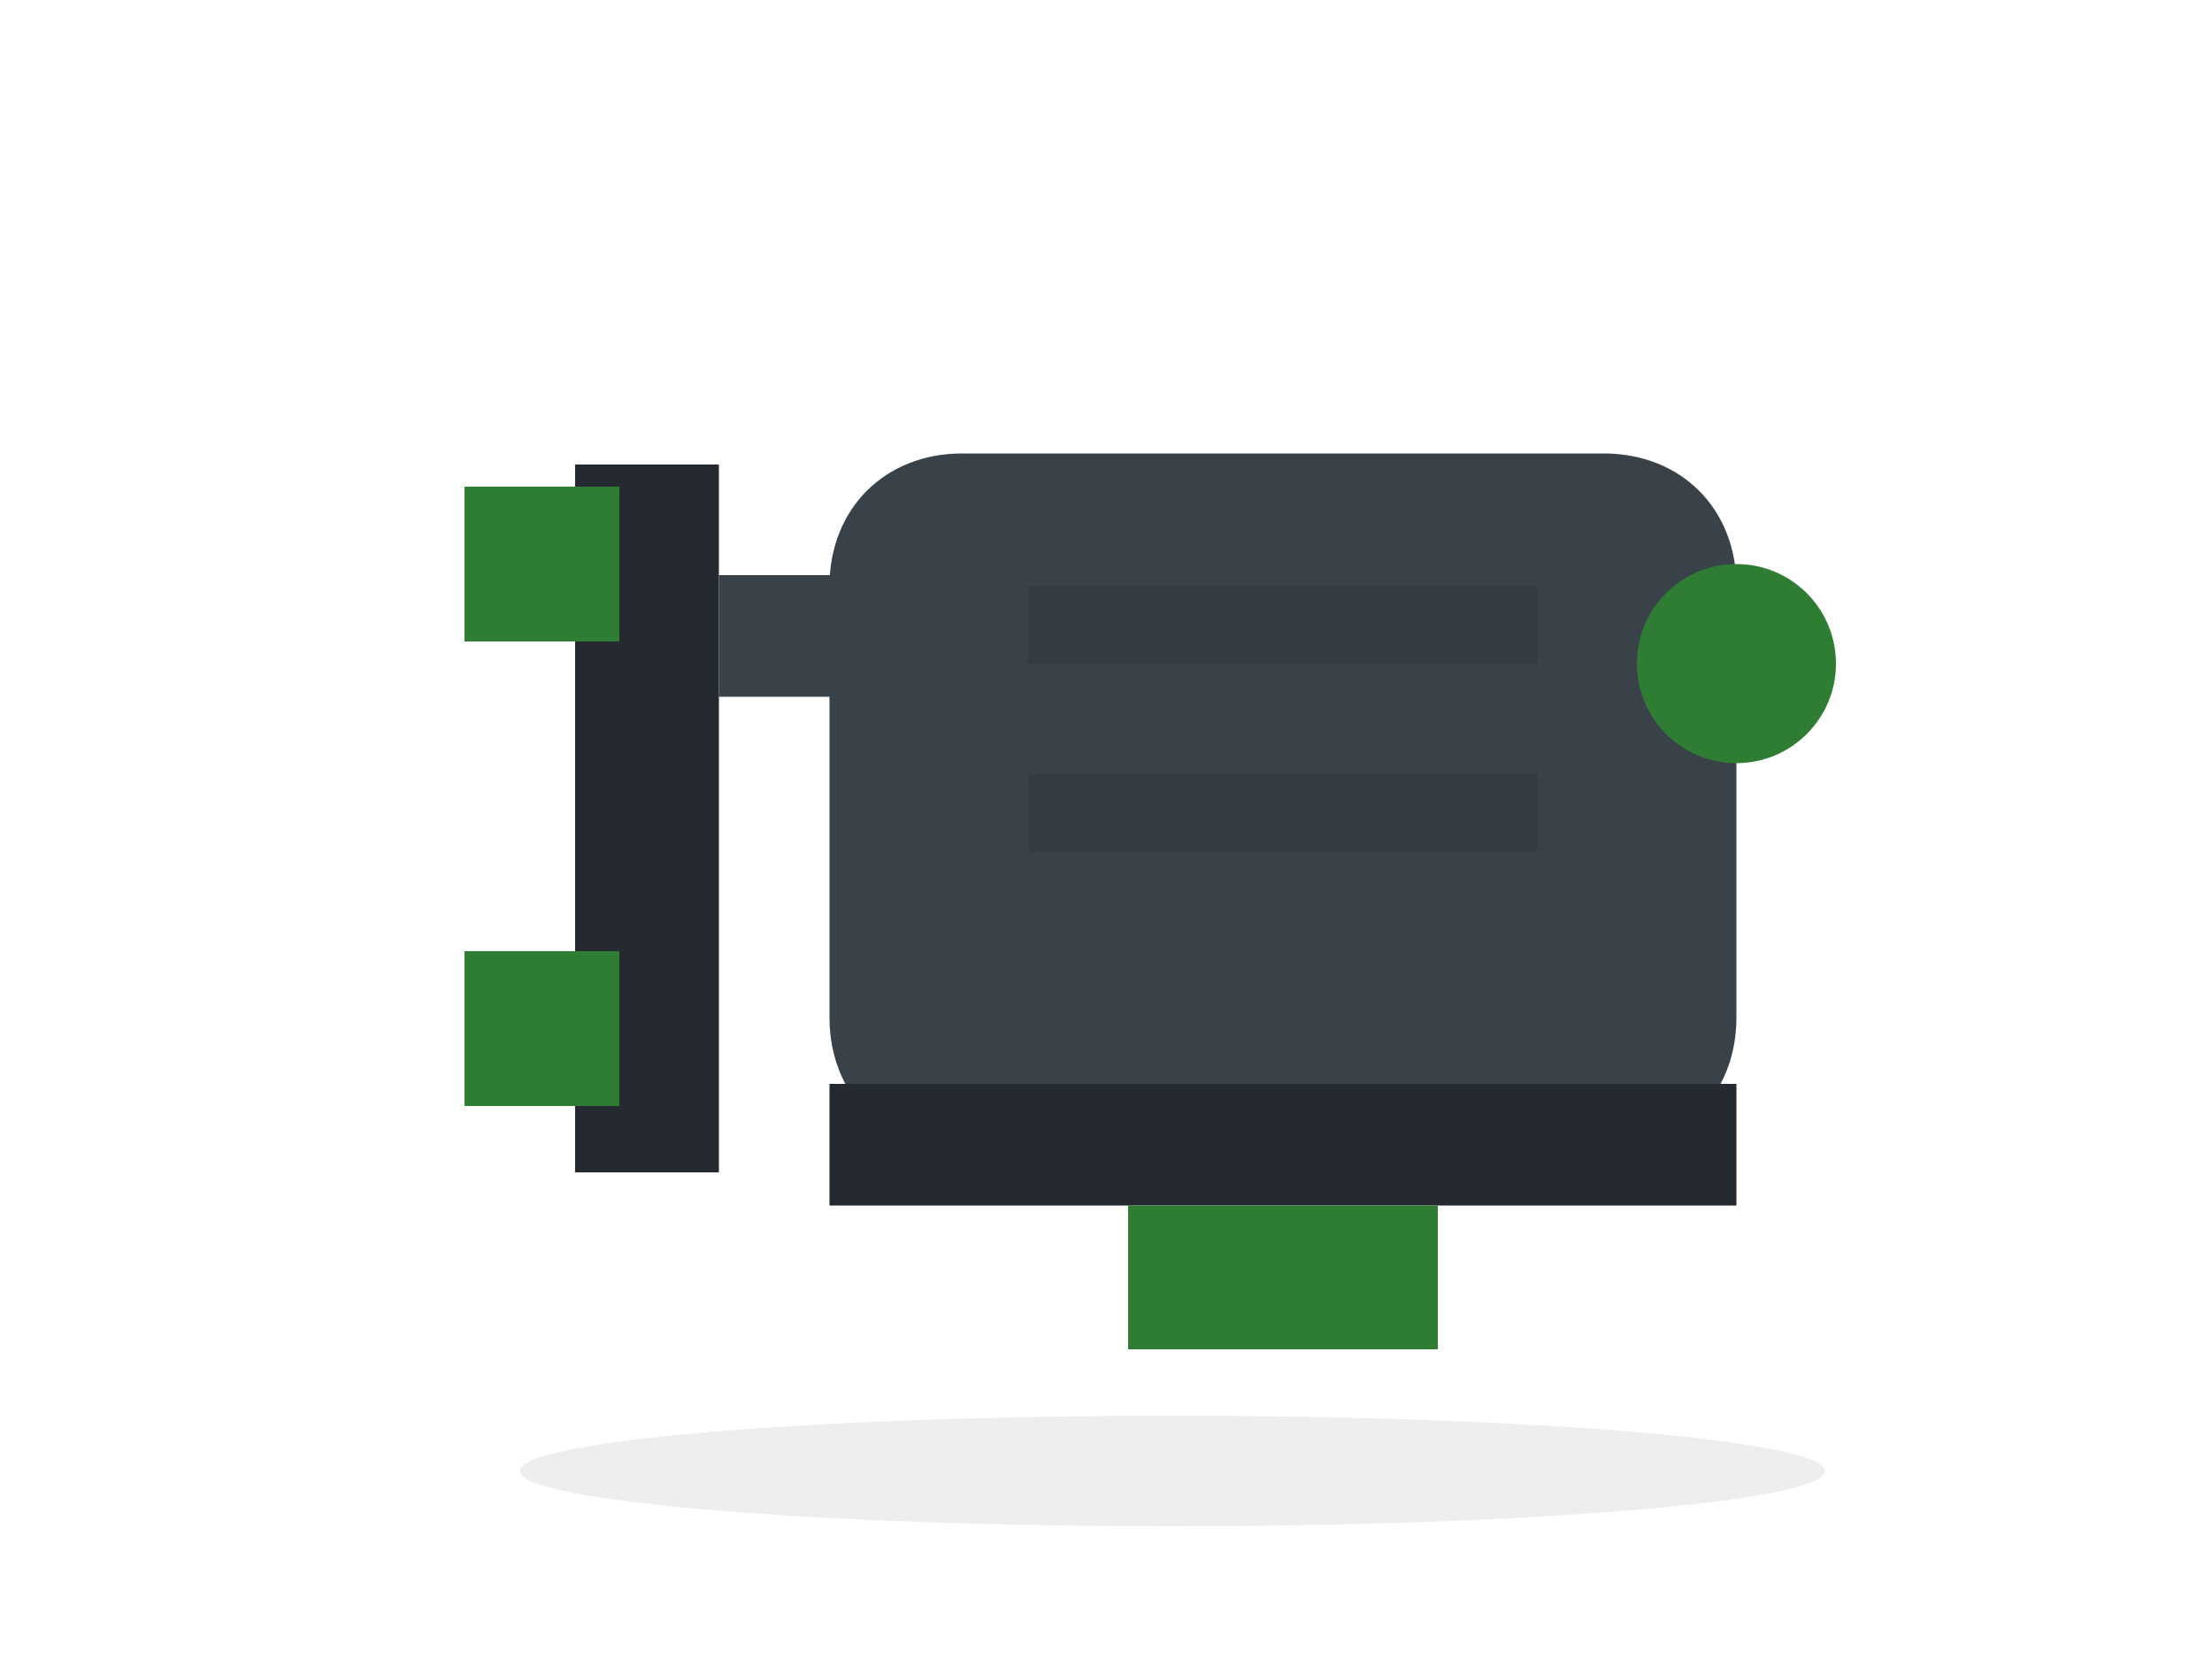
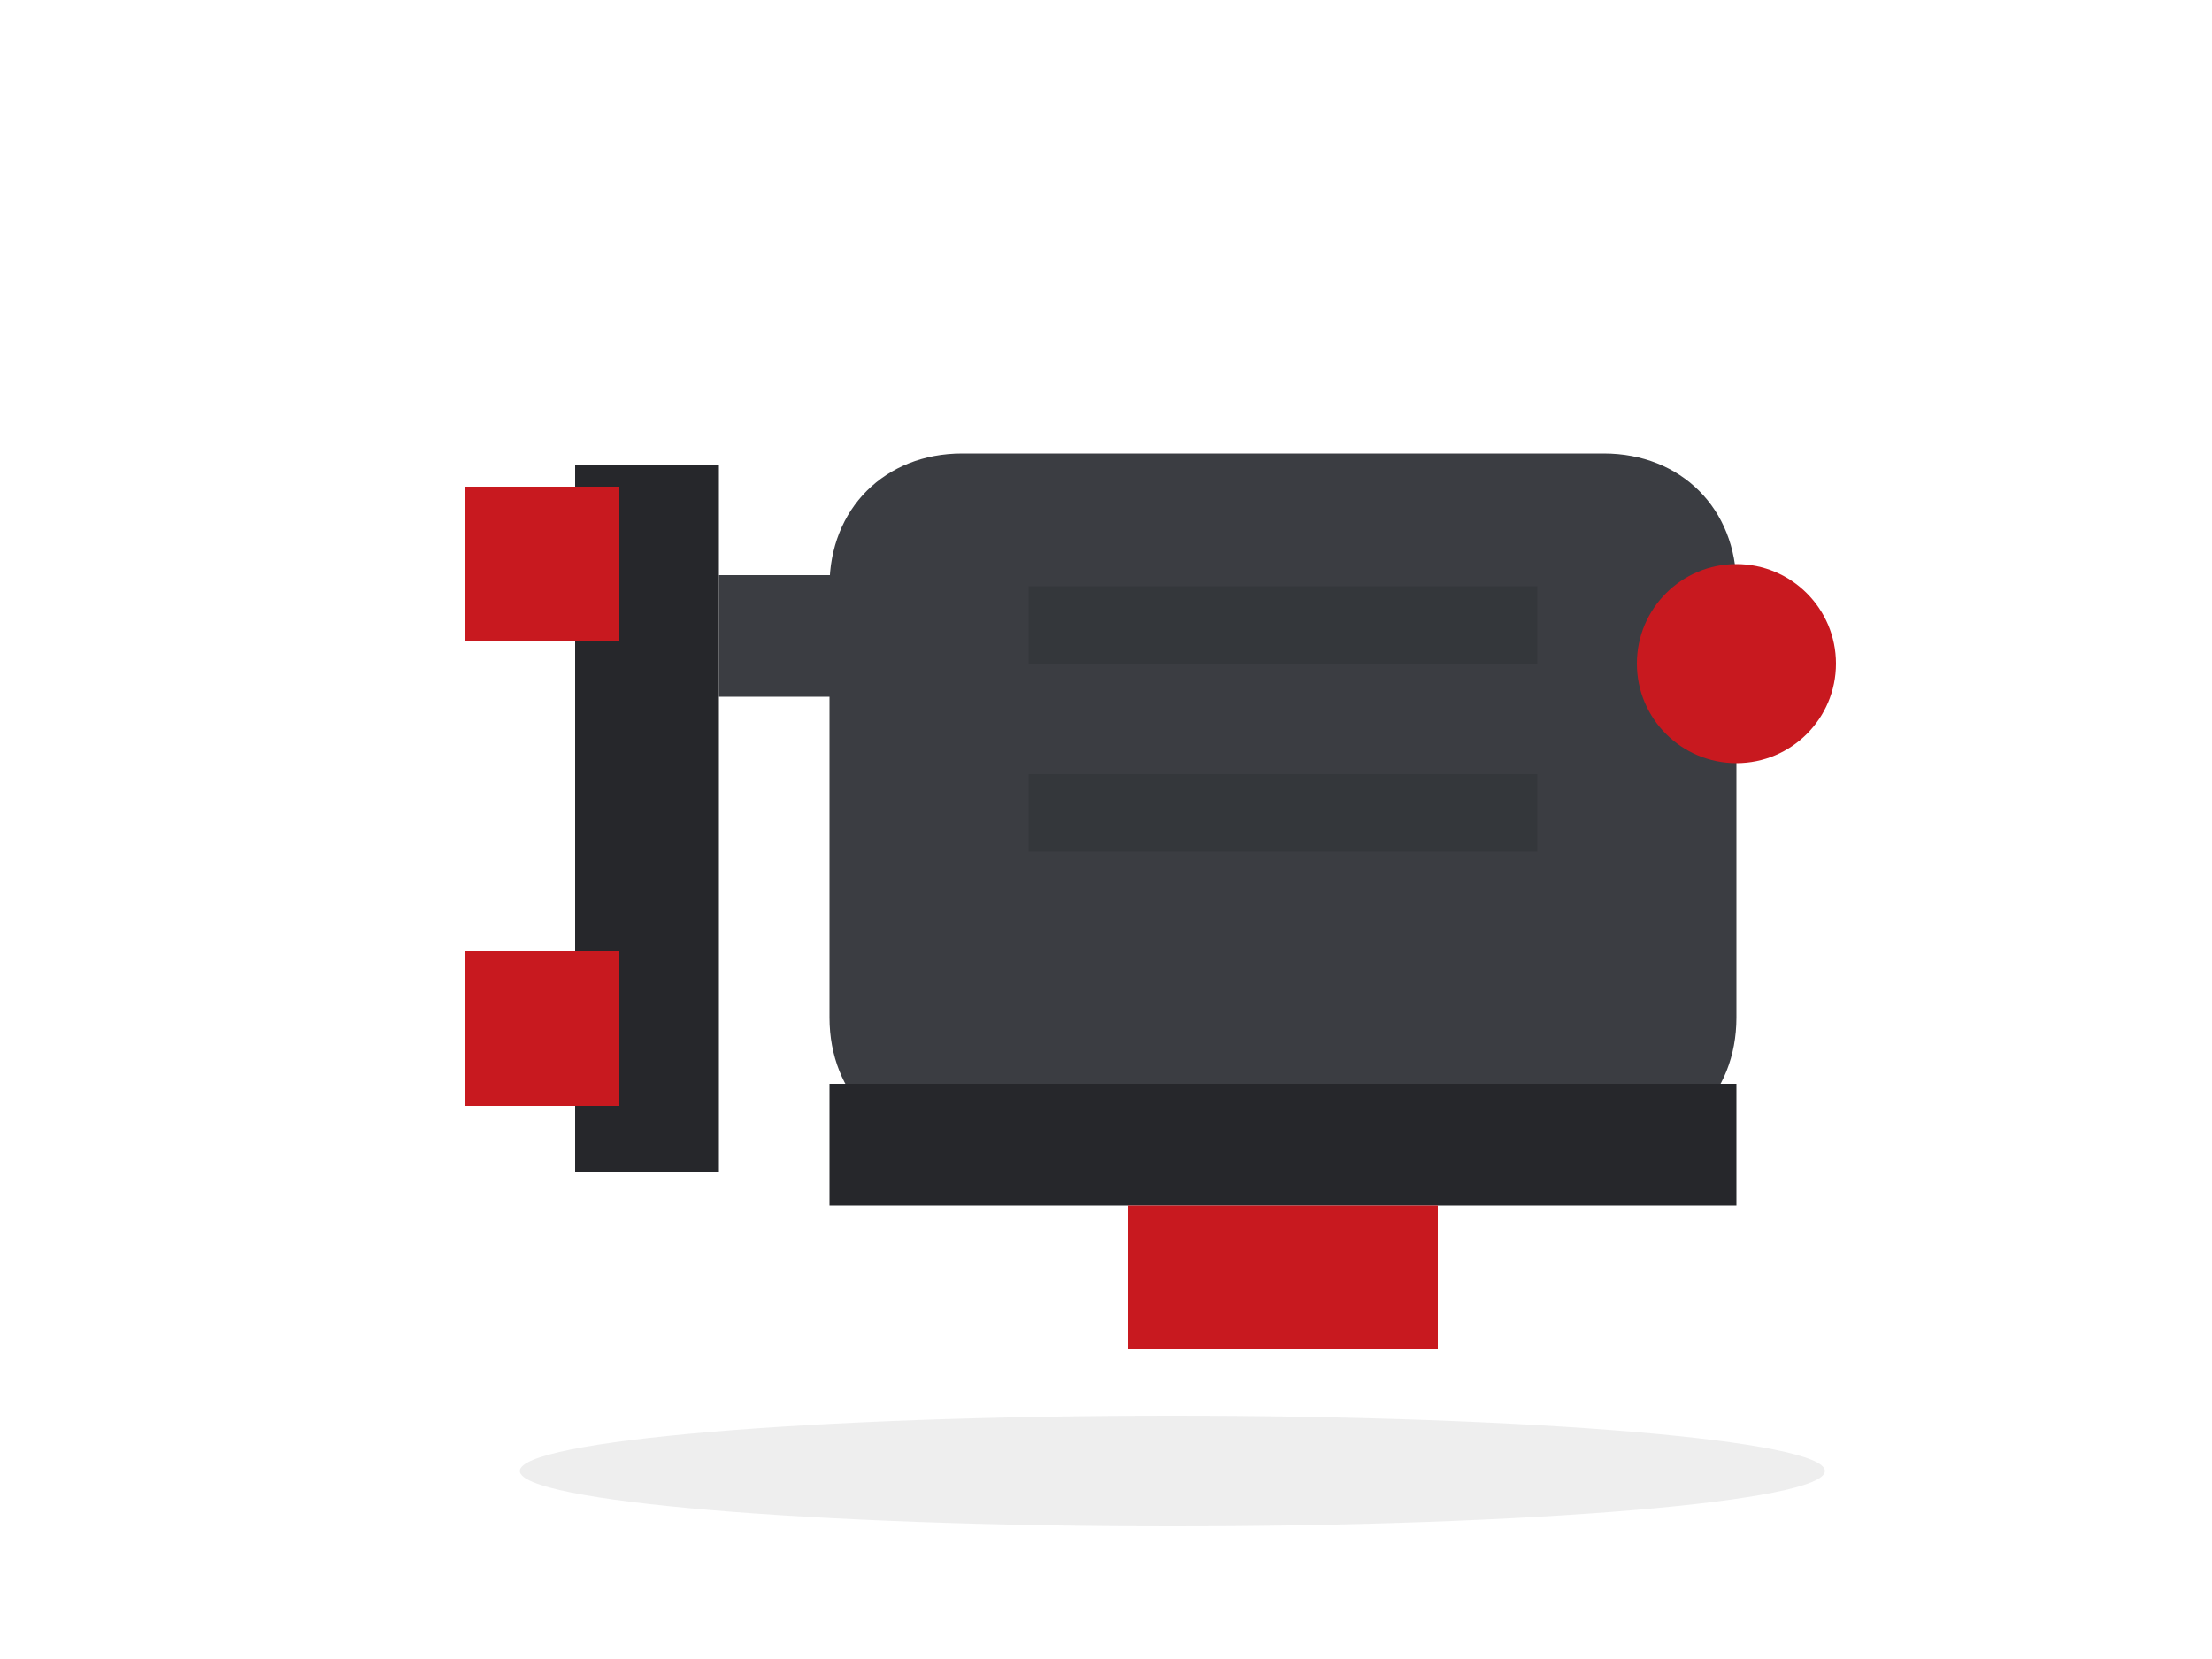
<svg xmlns="http://www.w3.org/2000/svg" viewBox="0 0 400 300" fill="none" role="img" aria-label="Míchač betonu">
-   <path d="M104 84h26v128h-26z" fill="#242A2F" />
-   <path d="M130 104h44v22h-44z" fill="#3A4249" />
-   <path d="M174 82h116c14 0 24 10 24 24v78c0 14-10 24-24 24H174c-14 0-24-10-24-24v-78c0-14 10-24 24-24Z" fill="#3A4249" />
-   <path d="M150 196h164v22H150z" fill="#242A2F" />
-   <path d="M204 218h56v26h-56z" fill="#2E7D32" />
-   <path d="M186 106h92v14h-92zM186 140h92v14h-92z" fill="#242A2F" opacity=".3" />
-   <circle cx="314" cy="120" r="18" fill="#2E7D32" />
-   <path d="M84 88h28v28H84zM84 172h28v28H84z" fill="#2E7D32" />
-   <ellipse cx="212" cy="266" rx="118" ry="10" fill="#242A2F" opacity=".08" />
+   <path d="M104 84h26v128h-26z" fill="#26272B" />
+   <path d="M130 104h44v22h-44z" fill="#3B3D42" />
+   <path d="M174 82h116c14 0 24 10 24 24v78c0 14-10 24-24 24H174c-14 0-24-10-24-24v-78c0-14 10-24 24-24Z" fill="#3B3D42" />
+   <path d="M150 196h164v22H150z" fill="#26272B" />
+   <path d="M204 218h56v26h-56z" fill="#C8191F" />
+   <path d="M186 106h92v14h-92zM186 140h92v14h-92z" fill="#26272B" opacity=".3" />
+   <circle cx="314" cy="120" r="18" fill="#C8191F" />
+   <path d="M84 88h28v28H84zM84 172h28v28H84z" fill="#C8191F" />
+   <ellipse cx="212" cy="266" rx="118" ry="10" fill="#26272B" opacity=".08" />
</svg>
